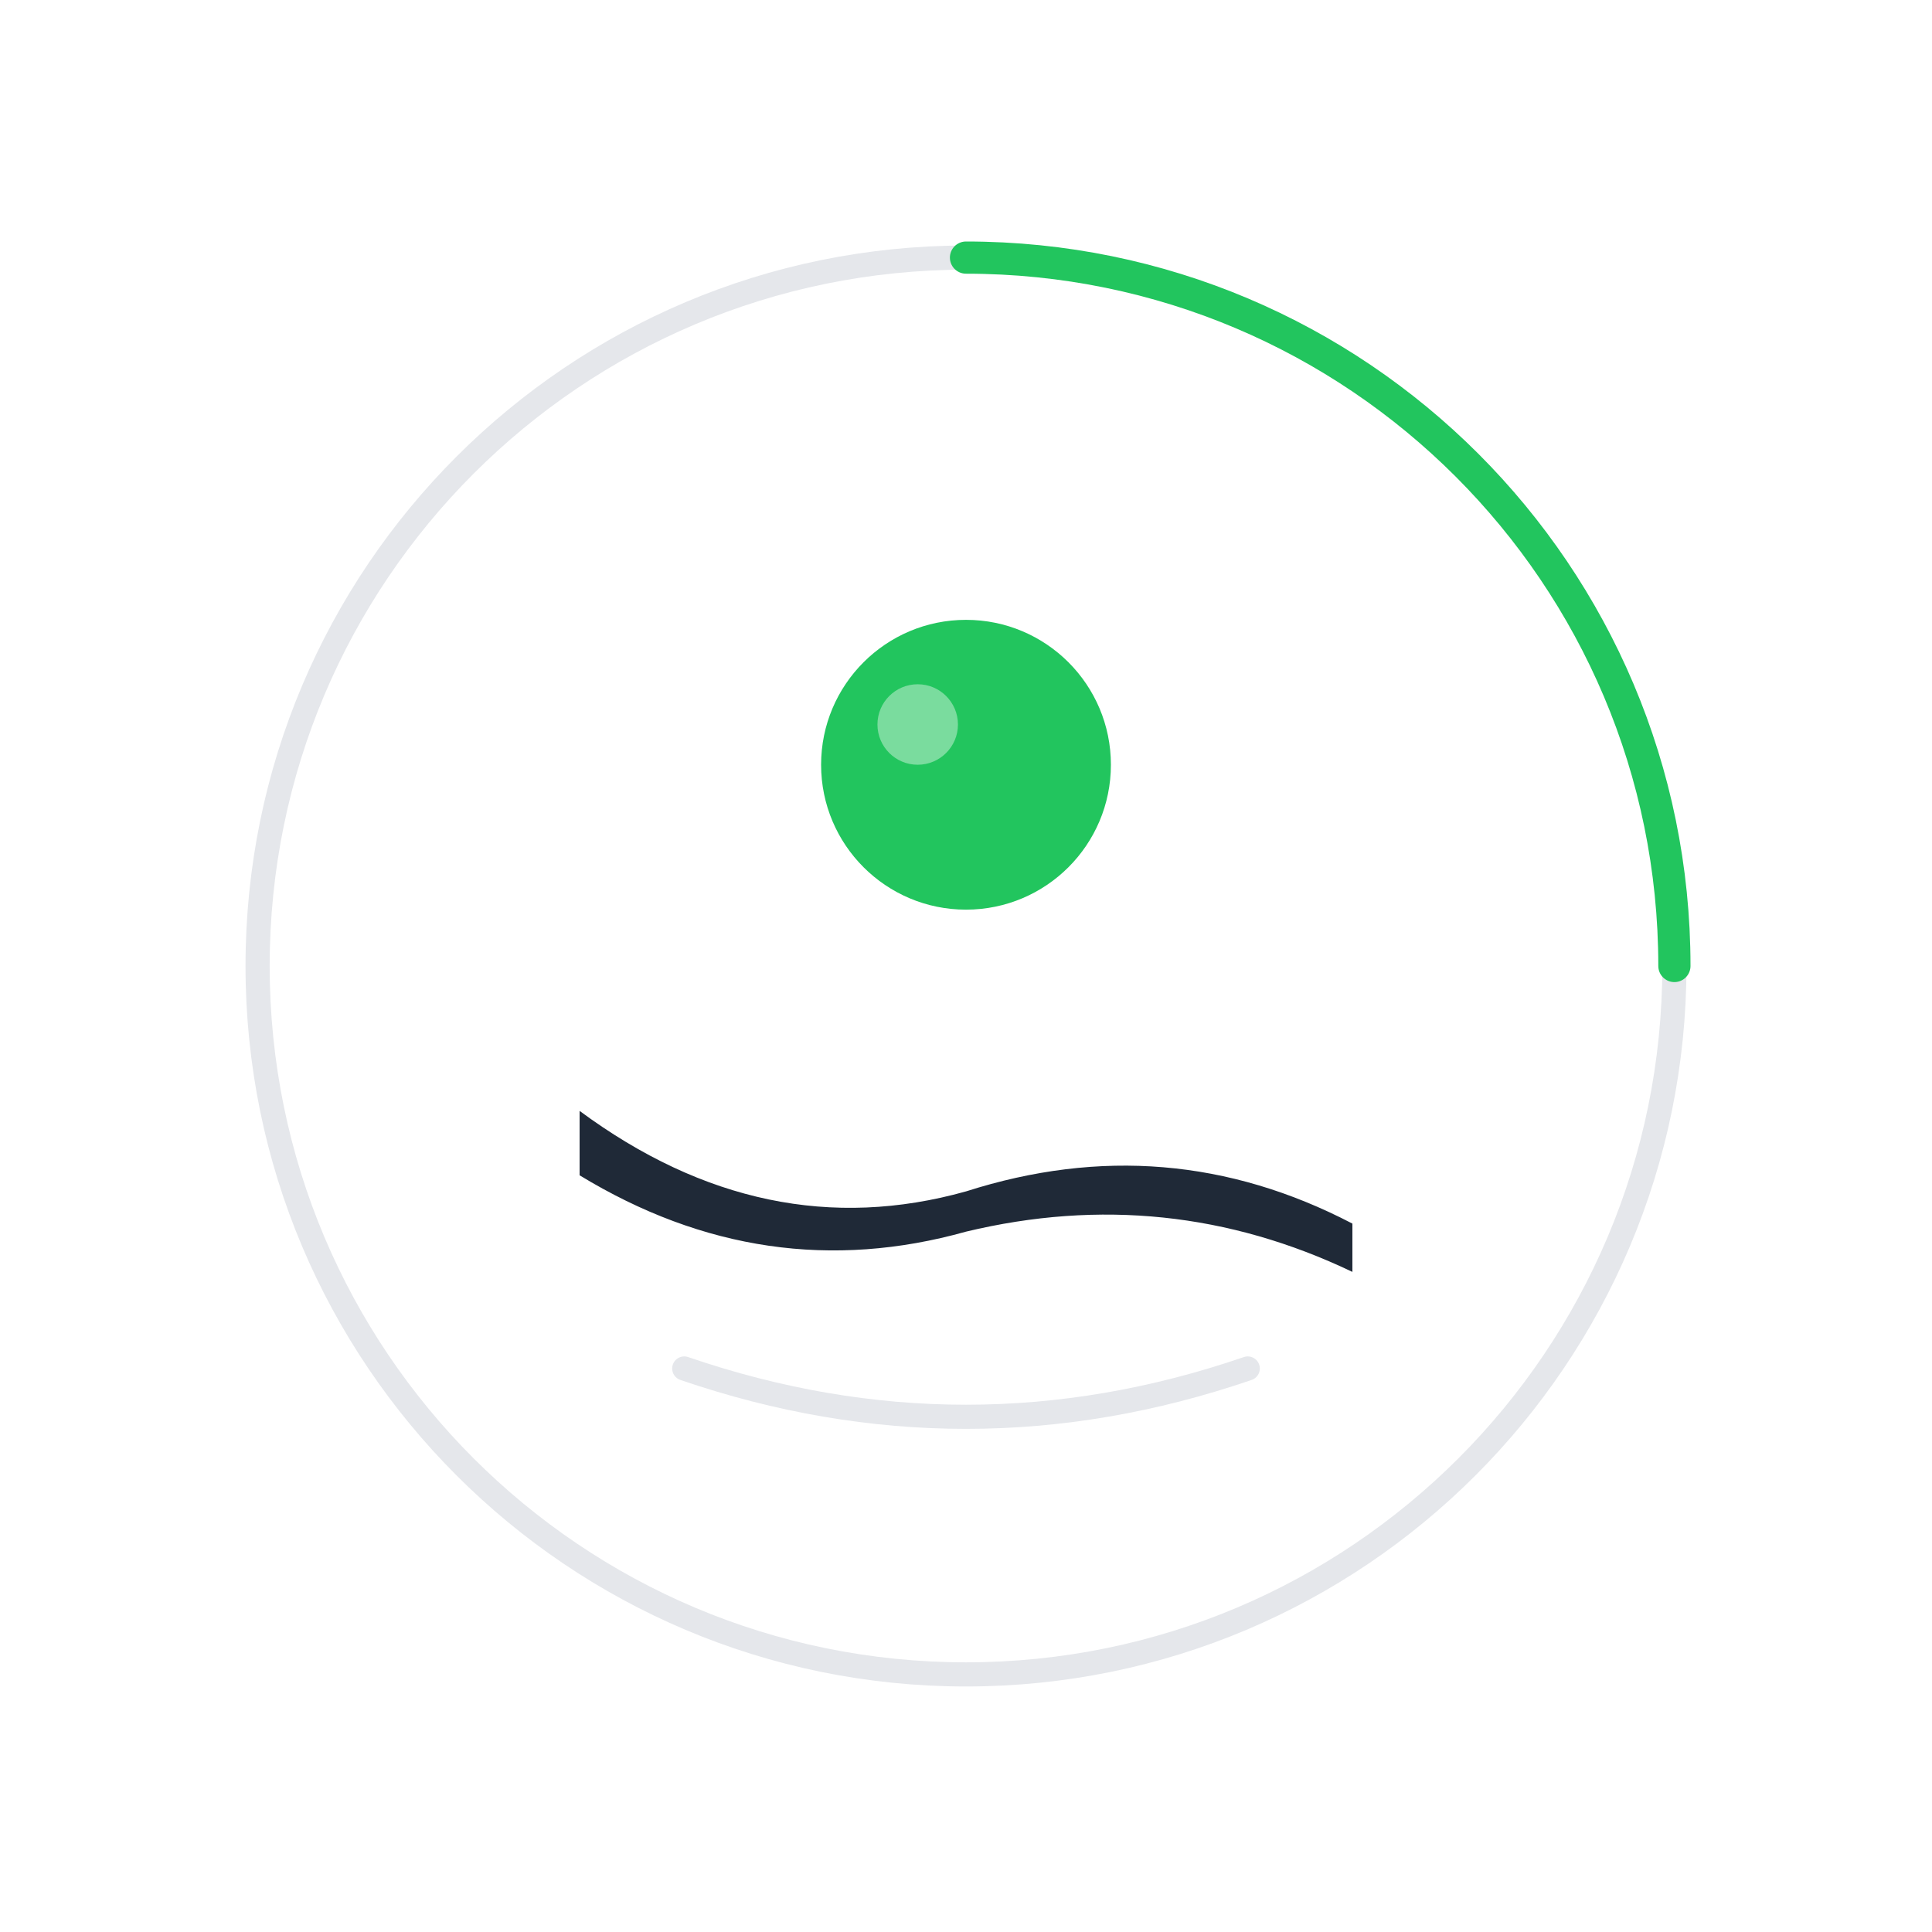
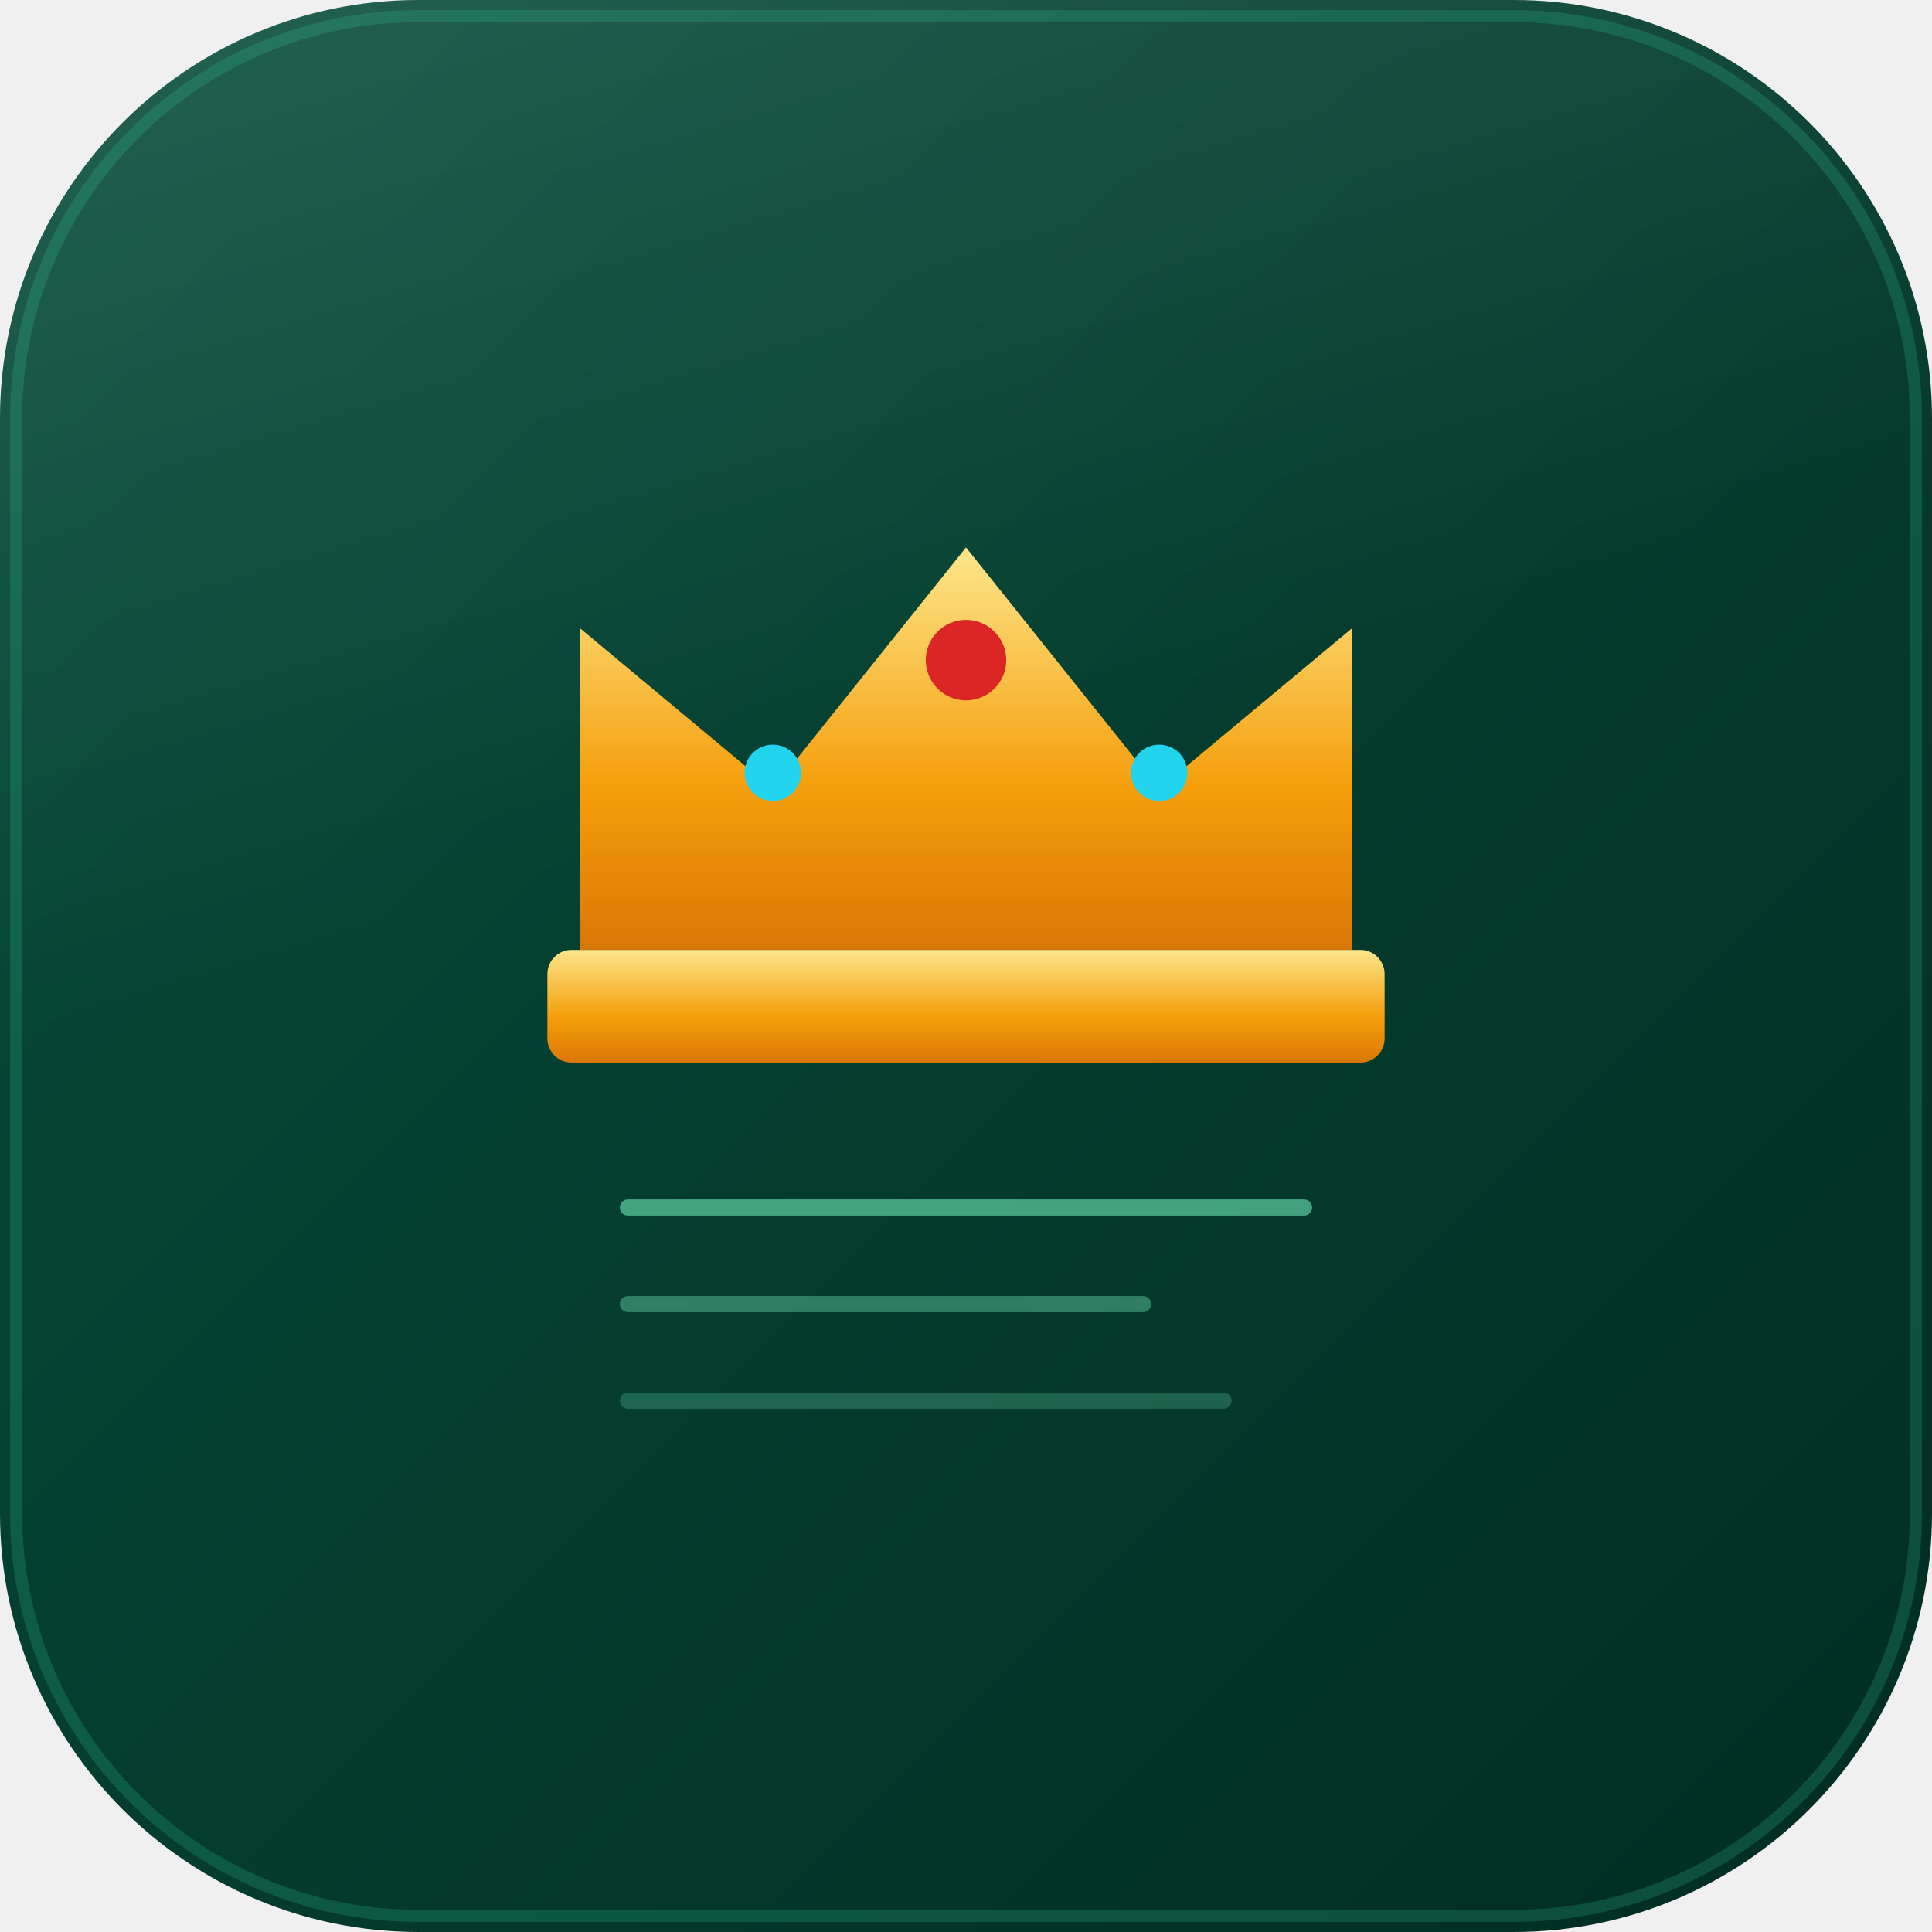
<svg xmlns="http://www.w3.org/2000/svg" width="240" height="240" viewBox="0 0 240 240">
-   <rect width="240" height="240" fill="white" />
-   <circle cx="120" cy="120" r="88" fill="none" stroke="#e5e7eb" stroke-width="3" />
-   <path d="M120 32 A88 88 0 0 1 208 120" fill="none" stroke="#22c55e" stroke-width="4" stroke-linecap="round" />
-   <circle cx="120" cy="95" r="18" fill="#22c55e" />
-   <circle cx="114" cy="90" r="5" fill="white" opacity="0.4" />
-   <path d="M72 138             Q95 155 120 148             Q145 140 168 152             L168 158             Q145 147 120 153             Q95 160 72 146 Z" fill="#1f2937" />
-   <path d="M85 170 Q120 182 155 170" fill="none" stroke="#e5e7eb" stroke-width="3" stroke-linecap="round" />
+   <defs>
+     <linearGradient id="bg" x1="0" y1="0" x2="1" y2="1">
+       <stop offset="0%" stop-color="#064e3b" />
+       <stop offset="100%" stop-color="#022c22" />
+     </linearGradient>
+     <linearGradient id="gold" x1="0" y1="0" x2="0" y2="1">
+       <stop offset="0%" stop-color="#fde68a" />
+       <stop offset="60%" stop-color="#f59e0b" />
+       <stop offset="100%" stop-color="#d97706" />
+     </linearGradient>
+     <linearGradient id="shine" x1="0" y1="0" x2="0.3" y2="1">
+       <stop offset="0%" stop-color="white" stop-opacity="0.12" />
+       <stop offset="50%" stop-color="white" stop-opacity="0" />
+     </linearGradient>
+   </defs>
+   <rect width="240" height="240" rx="52" fill="url(#bg)" />
+   <rect width="240" height="240" rx="52" fill="url(#shine)" />
+   <rect x="2" y="2" width="236" height="236" rx="50" fill="none" stroke="#34d399" stroke-opacity="0.2" stroke-width="1.5" />
+   <path d="M72 118 L72 78 L96 98 L120 68 L144 98 L168 78 L168 118 Z" fill="url(#gold)" />
+   <rect x="68" y="118" width="104" height="14" rx="3" fill="url(#gold)" />
+   <circle cx="120" cy="82" r="5" fill="#dc2626" />
+   <circle cx="96" cy="96" r="3.5" fill="#22d3ee" />
+   <circle cx="144" cy="96" r="3.5" fill="#22d3ee" />
+   <line x1="78" y1="150" x2="162" y2="150" stroke="#6ee7b7" stroke-opacity="0.6" stroke-width="2" stroke-linecap="round" />
+   <line x1="78" y1="162" x2="142" y2="162" stroke="#6ee7b7" stroke-opacity="0.4" stroke-width="2" stroke-linecap="round" />
+   <line x1="78" y1="174" x2="152" y2="174" stroke="#6ee7b7" stroke-opacity="0.25" stroke-width="2" stroke-linecap="round" />
</svg>
